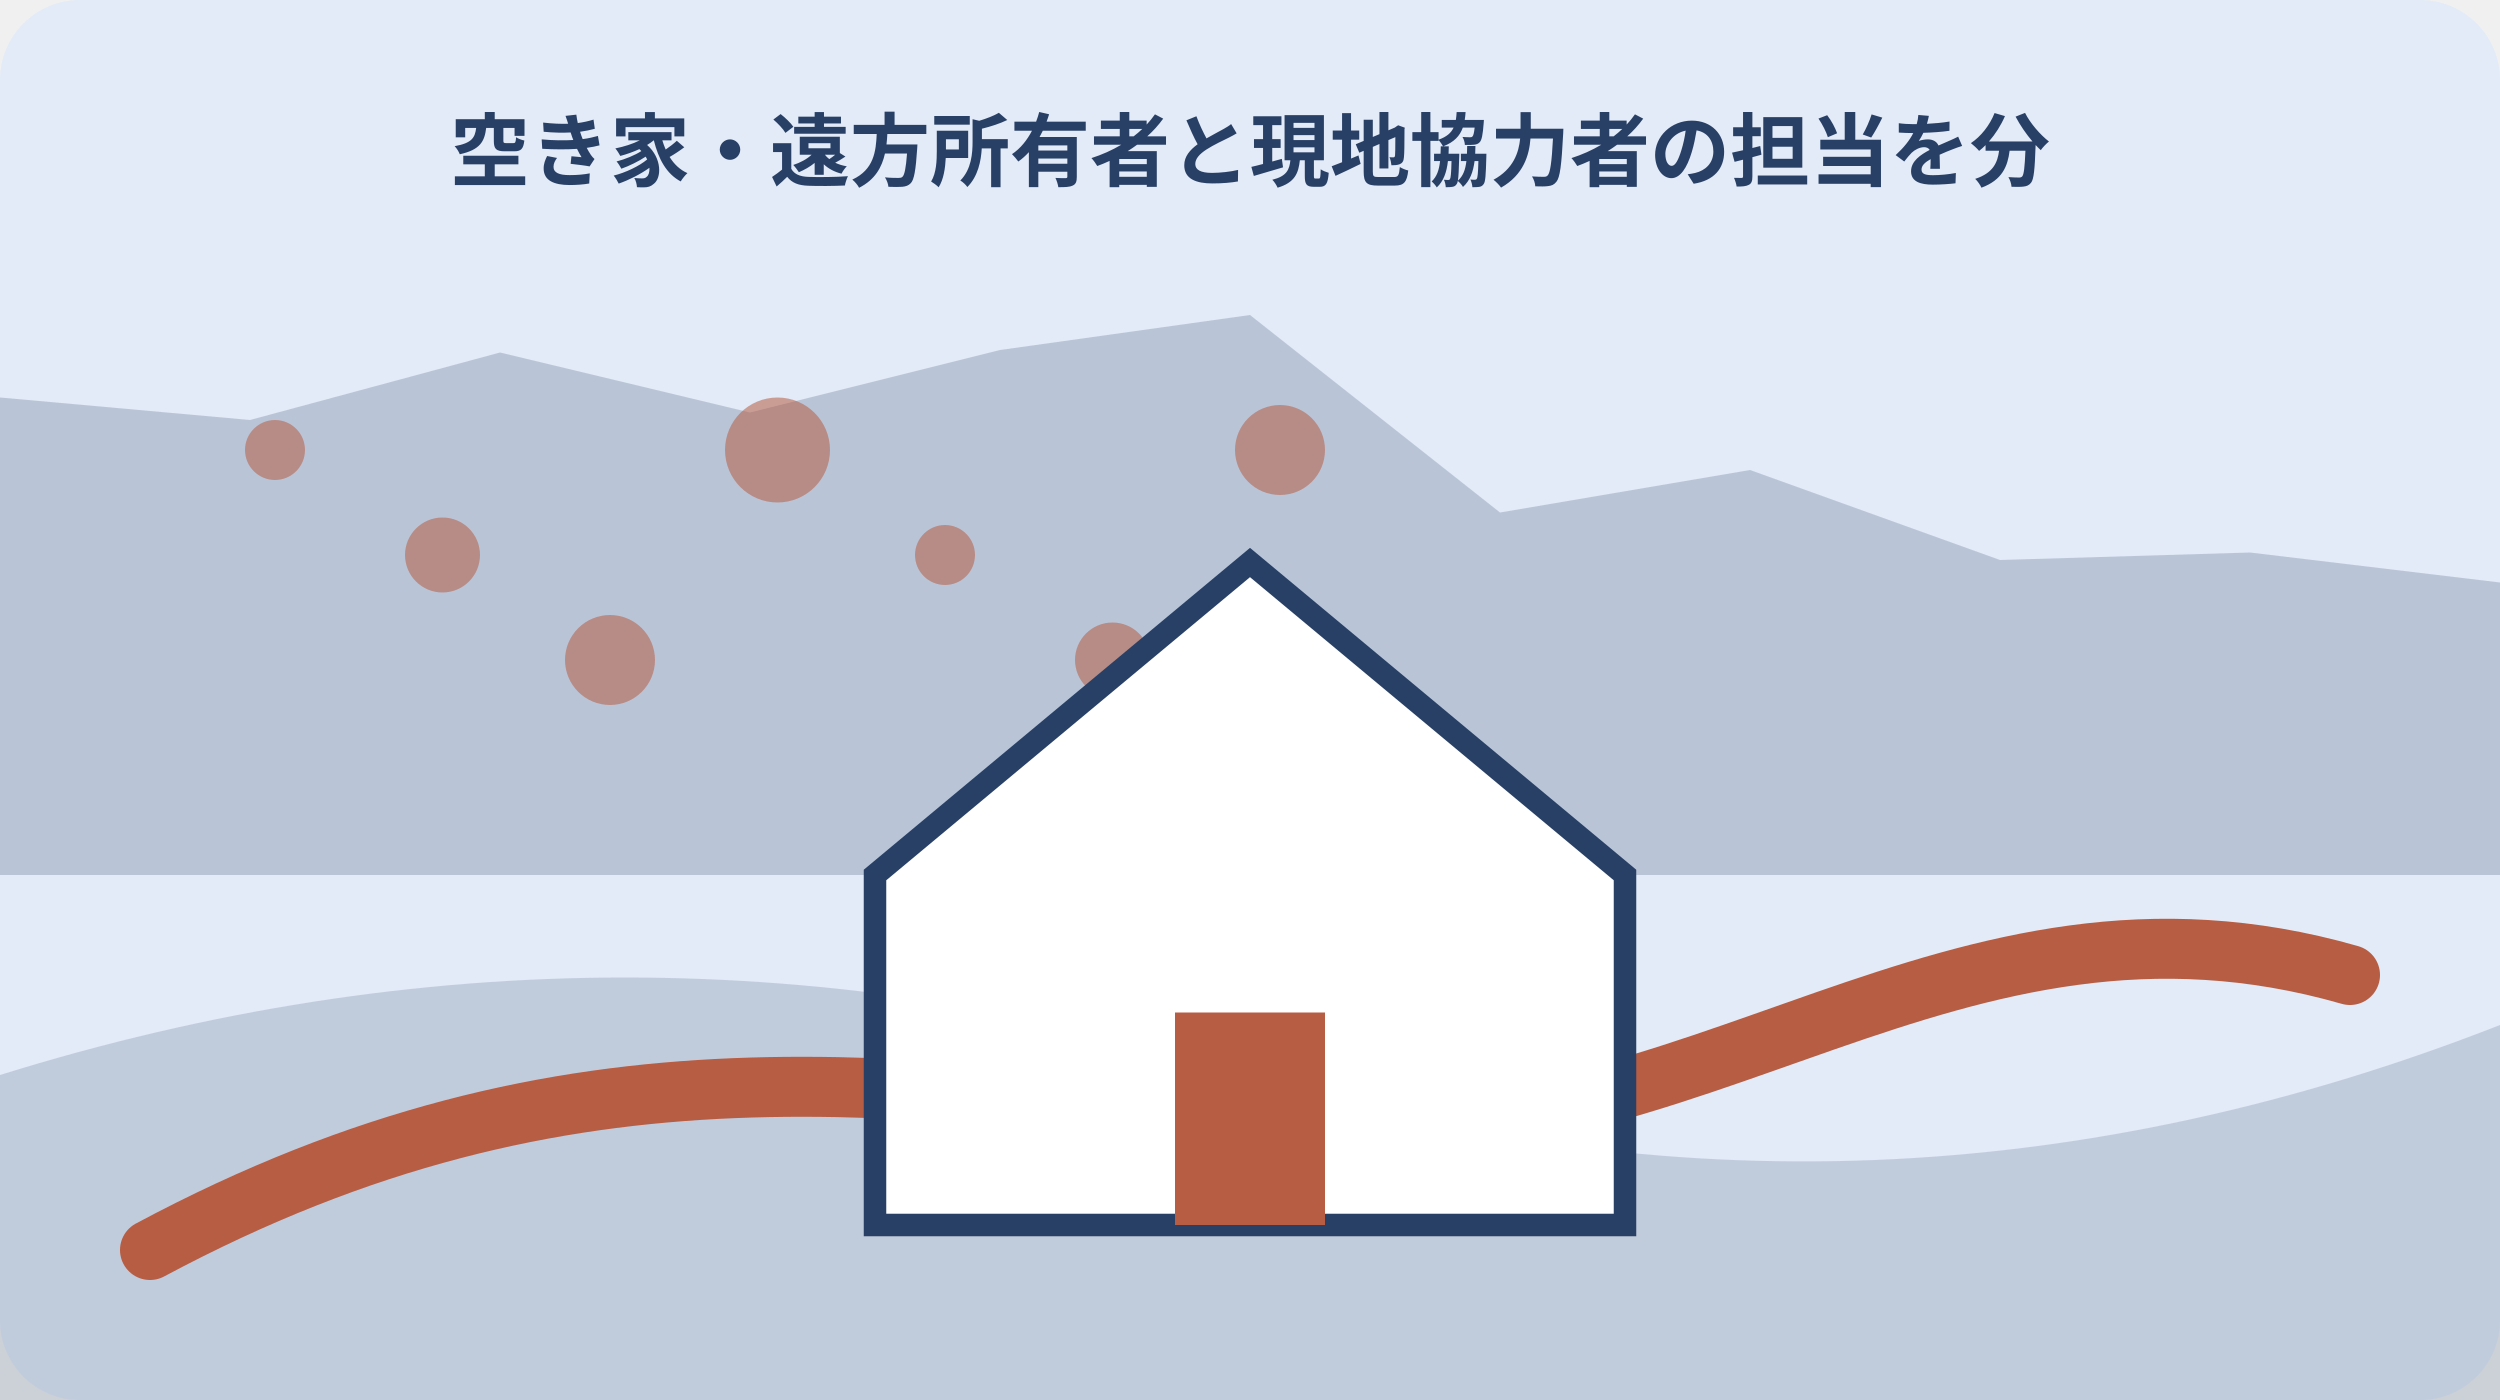
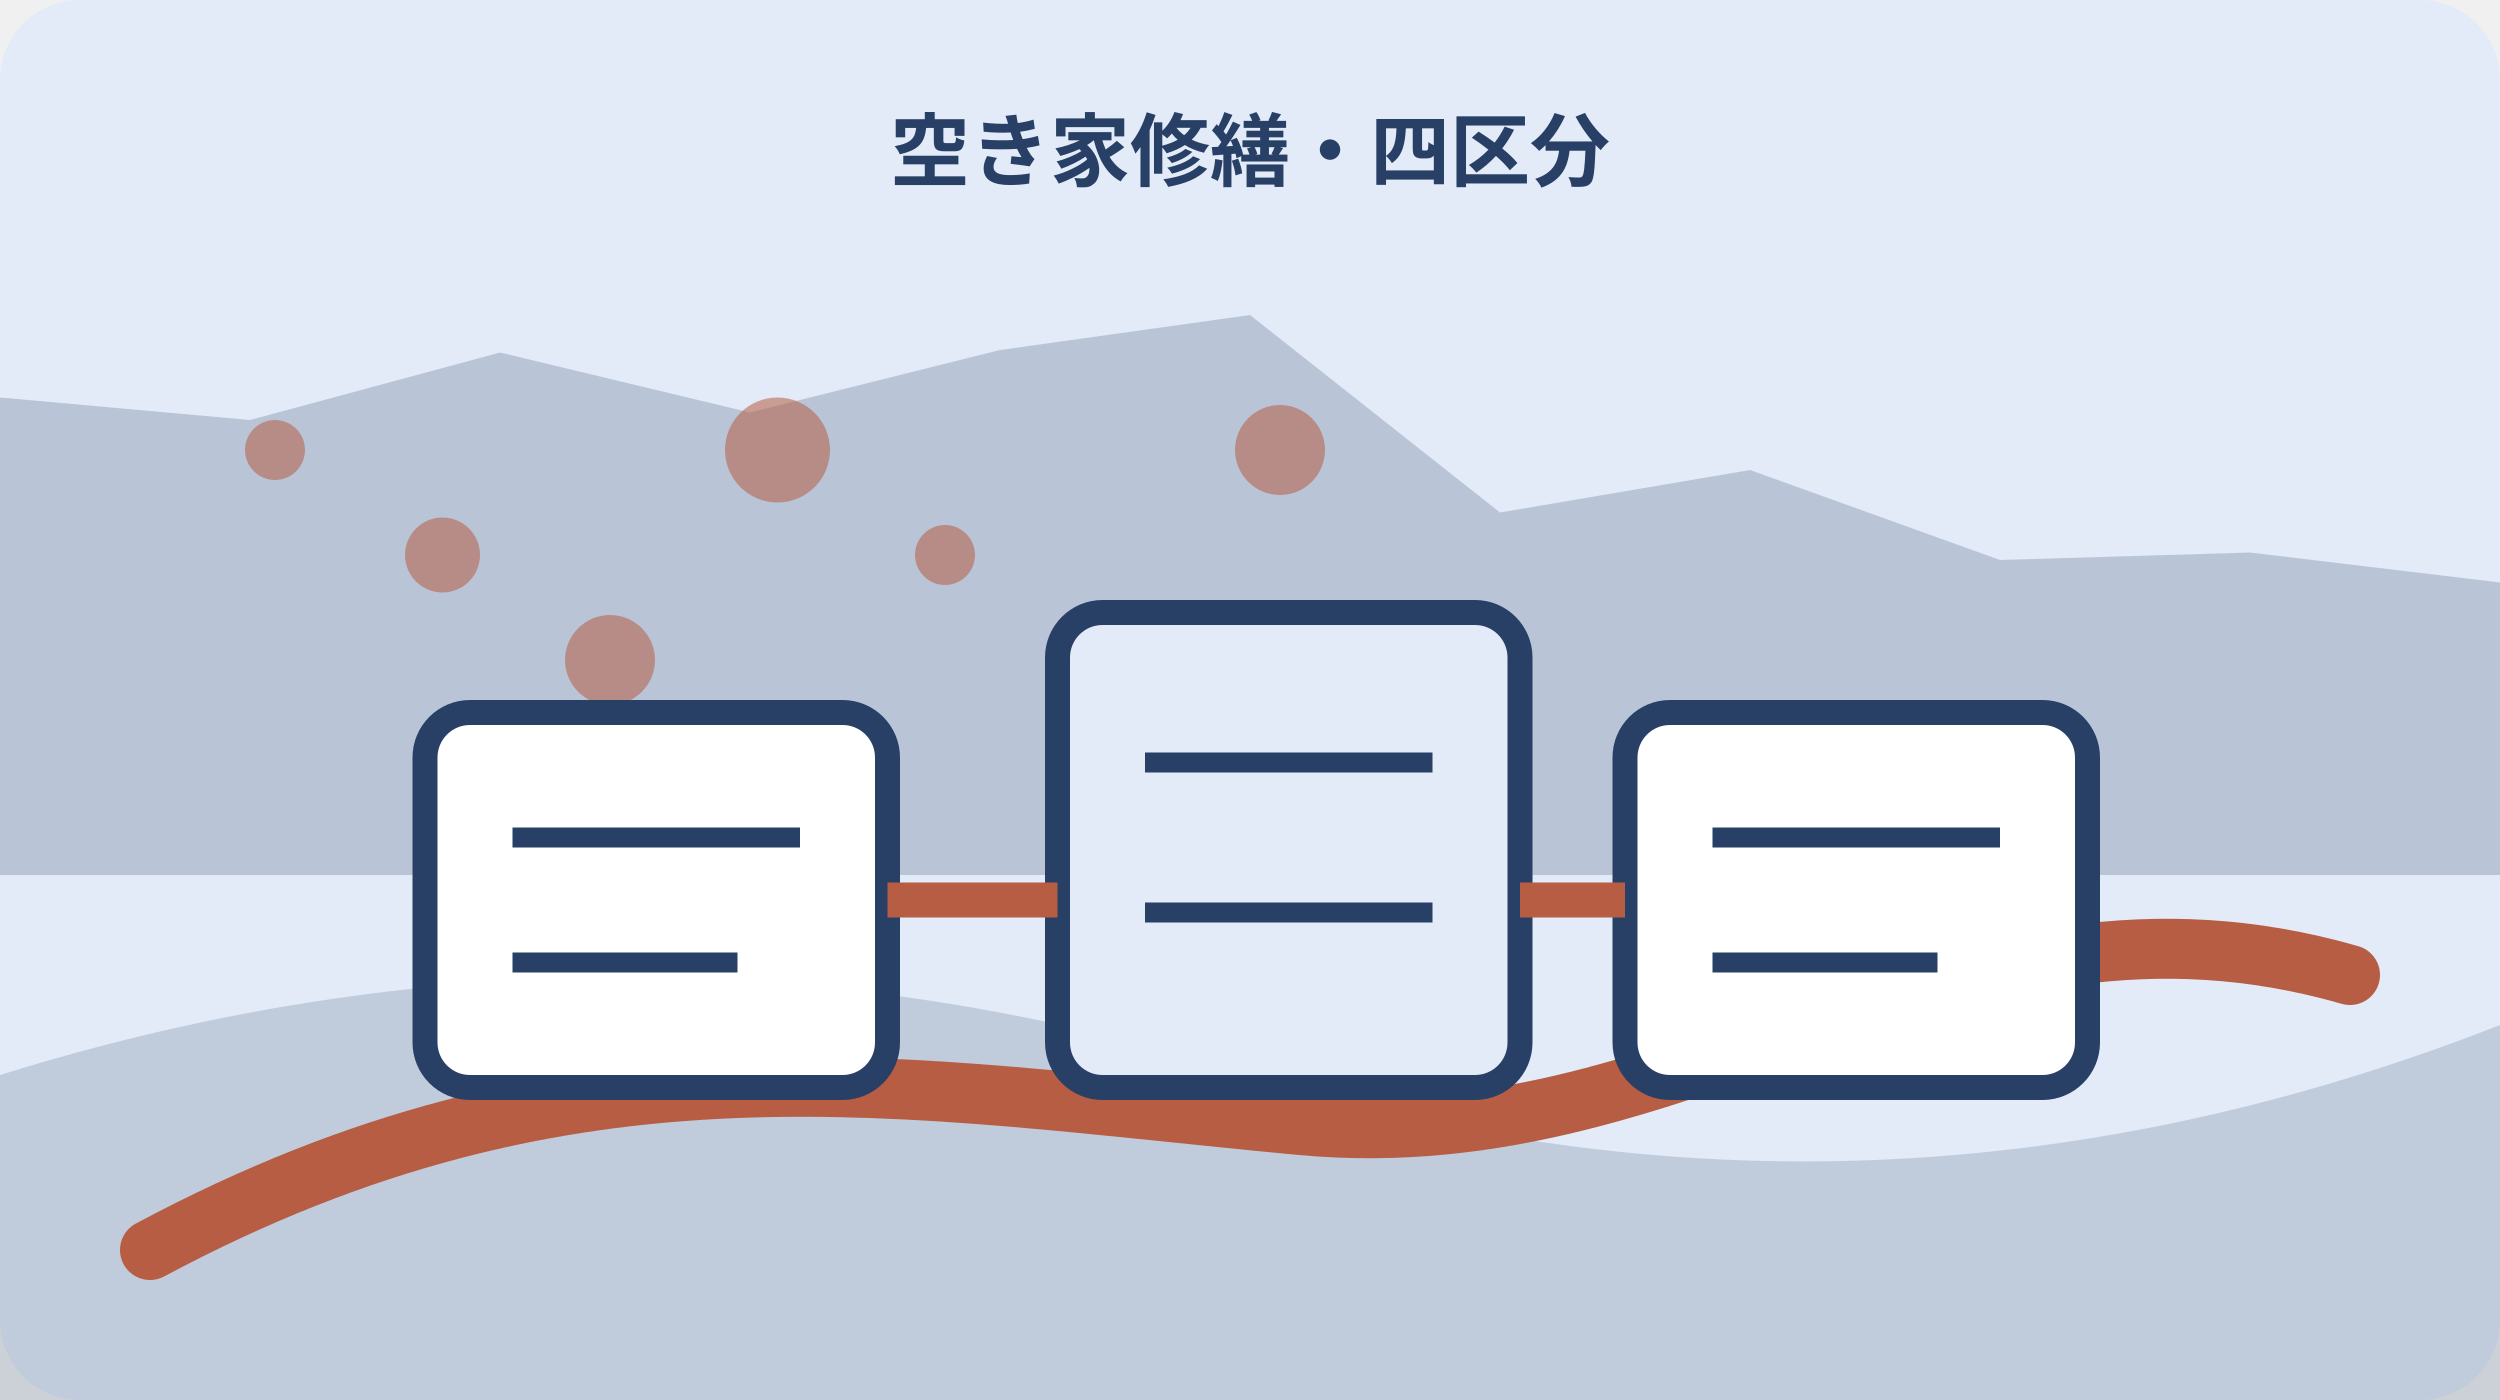
<svg xmlns="http://www.w3.org/2000/svg" width="1000" height="560" viewBox="0 0 1000 560" role="img" aria-labelledby="title desc" data-illustration="mori-editorial" data-topic-id="124" data-scene-index="3">
  <rect width="1000" height="560" rx="32" fill="#e2ebf7" />
  <polygon points="0,159 100,168 200,141 300,165 400,140 500,126 600,205 700,188 800,224 900,221 1000,233 1000,350 0,350" fill="#283f66" opacity=".22" />
  <path d="M0 430 Q250 352 500 430 T1000 410 V560 H0Z" fill="#283f66" opacity=".18" />
  <path d="M60 500 C230 409 360 435 520 450 S780 344 940 390" fill="none" stroke="#b75d43" stroke-width="24" stroke-linecap="round" />
  <circle cx="110" cy="180" r="12" fill="#b75d43" opacity=".55" />
  <circle cx="177" cy="222" r="15" fill="#b75d43" opacity=".55" />
  <circle cx="244" cy="264" r="18" fill="#b75d43" opacity=".55" />
  <circle cx="311" cy="180" r="21" fill="#b75d43" opacity=".55" />
  <circle cx="378" cy="222" r="12" fill="#b75d43" opacity=".55" />
  <circle cx="445" cy="264" r="15" fill="#b75d43" opacity=".55" />
  <circle cx="512" cy="180" r="18" fill="#b75d43" opacity=".55" />
-   <g data-scene="home">
-     <path d="M350 350 500 225l150 125v140H350Z" fill="#fff" stroke="#283f66" stroke-width="9" />
-     <rect x="470" y="405" width="60" height="85" fill="#b75d43" />
+   <g data-scene="repair-inspect-dispose-defer-route">
+     <rect x="170" y="285" width="185" height="150" rx="18" fill="#fff" stroke="#283f66" stroke-width="10" />
+     <rect x="423" y="245" width="185" height="190" rx="18" fill="#e2ebf7" stroke="#283f66" stroke-width="10" />
+     <rect x="650" y="285" width="185" height="150" rx="18" fill="#fff" stroke="#283f66" stroke-width="10" />
+     <path d="M355 360h68M608 360h42" stroke="#b75d43" stroke-width="14" />
+     <path d="M205 335h115M205 385h90M458 305h115M458 365h115M685 335h115M685 385h90" stroke="#283f66" stroke-width="8" />
  </g>
-   <text x="500" y="72" text-anchor="middle" font-family="sans-serif" font-size="32" font-weight="700" fill="#283f66">空き家・遠方所有者と現地協力者の担当を分</text>
+   <text x="500" y="72" text-anchor="middle" font-family="sans-serif" font-size="32" font-weight="700" fill="#283f66">空き家修繕・四区分</text>
</svg>
